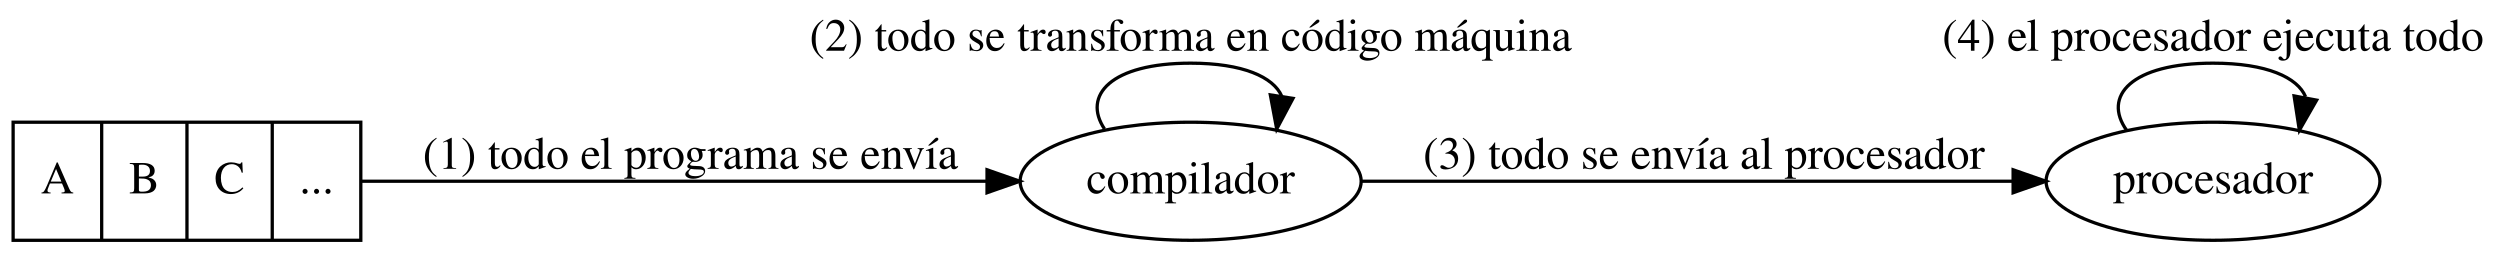
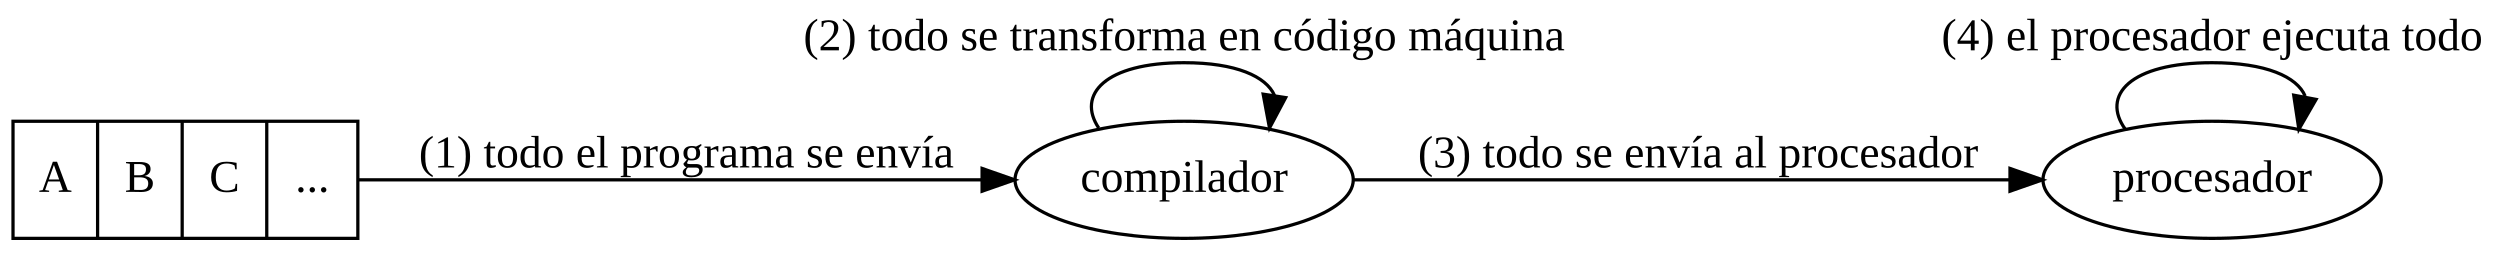
- <svg xmlns="http://www.w3.org/2000/svg" width="762pt" height="78pt" viewBox="0.00 0.00 762.19 77.50">
+ <svg xmlns="http://www.w3.org/2000/svg" width="768pt" height="78pt" viewBox="0.00 0.00 768.49 77.50">
  <g id="graph0" class="graph" transform="scale(1 1) rotate(0) translate(4 73.5)">
    <g id="node1" class="node">
-       <ellipse fill="none" stroke="black" cx="359" cy="-18.5" rx="51.99" ry="18" />
-       <text text-anchor="middle" x="359" y="-14.8" font-family="Times,serif" font-size="14.00">compilador</text>
+       <ellipse fill="none" stroke="black" cx="360" cy="-18.5" rx="51.99" ry="18" />
+       <text text-anchor="middle" x="360" y="-14.8" font-family="Times New Roman,serif" font-size="14.00">compilador</text>
    </g>
    <g id="edge2" class="edge">
-       <path fill="none" stroke="black" d="M332.75,-34.42C325.9,-44.65 334.65,-54.5 359,-54.5 374.97,-54.5 384.23,-50.26 386.77,-44.45" />
-       <polygon fill="black" stroke="black" points="390.21,-43.77 385.24,-34.42 383.29,-44.83 390.21,-43.77" />
-       <text text-anchor="middle" x="359" y="-58.3" font-family="Times,serif" font-size="14.00">(2) todo se transforma en código máquina</text>
+       <path fill="none" stroke="black" d="M333.75,-34.42C326.9,-44.65 335.65,-54.5 360,-54.5 375.97,-54.5 385.23,-50.26 387.77,-44.45" />
+       <polygon fill="black" stroke="black" points="391.21,-43.77 386.24,-34.42 384.29,-44.83 391.21,-43.77" />
+       <text text-anchor="middle" x="360" y="-58.3" font-family="Times New Roman,serif" font-size="14.00">(2) todo se transforma en código máquina</text>
    </g>
    <g id="node2" class="node">
-       <ellipse fill="none" stroke="black" cx="670.69" cy="-18.5" rx="50.89" ry="18" />
-       <text text-anchor="middle" x="670.69" y="-14.8" font-family="Times,serif" font-size="14.00">procesador</text>
+       <ellipse fill="none" stroke="black" cx="675.99" cy="-18.5" rx="51.99" ry="18" />
+       <text text-anchor="middle" x="675.99" y="-14.8" font-family="Times New Roman,serif" font-size="14.00">procesador</text>
    </g>
    <g id="edge3" class="edge">
-       <path fill="none" stroke="black" d="M411.13,-18.5C465.67,-18.5 551.97,-18.5 609.68,-18.5" />
-       <polygon fill="black" stroke="black" points="609.75,-22 619.75,-18.5 609.75,-15 609.75,-22" />
-       <text text-anchor="middle" x="515.49" y="-22.3" font-family="Times,serif" font-size="14.00">(3) todo se envía al procesador</text>
+       <path fill="none" stroke="black" d="M412.14,-18.5C467.22,-18.5 554.84,-18.5 613.6,-18.5" />
+       <polygon fill="black" stroke="black" points="613.86,-22 623.86,-18.5 613.86,-15 613.86,-22" />
+       <text text-anchor="middle" x="517.99" y="-22.3" font-family="Times New Roman,serif" font-size="14.00">(3) todo se envía al procesador</text>
    </g>
    <g id="edge4" class="edge">
-       <path fill="none" stroke="black" d="M644.36,-34.04C636.94,-44.41 645.72,-54.5 670.69,-54.5 687.07,-54.5 696.48,-50.15 698.92,-44.24" />
-       <polygon fill="black" stroke="black" points="702.29,-43.23 697.02,-34.04 695.41,-44.51 702.29,-43.23" />
-       <text text-anchor="middle" x="670.69" y="-58.3" font-family="Times,serif" font-size="14.00">(4) el procesador ejecuta todo</text>
+       <path fill="none" stroke="black" d="M649.31,-34.04C641.81,-44.41 650.7,-54.5 675.99,-54.5 692.58,-54.5 702.12,-50.15 704.59,-44.24" />
+       <polygon fill="black" stroke="black" points="707.96,-43.22 702.66,-34.04 701.08,-44.52 707.96,-43.22" />
+       <text text-anchor="middle" x="675.99" y="-58.3" font-family="Times New Roman,serif" font-size="14.00">(4) el procesador ejecuta todo</text>
    </g>
    <g id="node3" class="node">
      <polygon fill="none" stroke="black" points="0,-0.5 0,-36.5 106,-36.5 106,-0.5 0,-0.5" />
-       <text text-anchor="middle" x="13.5" y="-14.8" font-family="Times,serif" font-size="14.00">A</text>
-       <polyline fill="none" stroke="black" points="27,-0.5 27,-36.5 " />
-       <text text-anchor="middle" x="40" y="-14.8" font-family="Times,serif" font-size="14.00">B</text>
-       <polyline fill="none" stroke="black" points="53,-0.5 53,-36.5 " />
-       <text text-anchor="middle" x="66" y="-14.8" font-family="Times,serif" font-size="14.00">C</text>
-       <polyline fill="none" stroke="black" points="79,-0.5 79,-36.5 " />
-       <text text-anchor="middle" x="92.5" y="-14.8" font-family="Times,serif" font-size="14.00">...</text>
+       <text text-anchor="middle" x="13" y="-14.8" font-family="Times New Roman,serif" font-size="14.00">A</text>
+       <polyline fill="none" stroke="black" points="26,-0.5 26,-36.5 " />
+       <text text-anchor="middle" x="39" y="-14.8" font-family="Times New Roman,serif" font-size="14.00">B</text>
+       <polyline fill="none" stroke="black" points="52,-0.5 52,-36.5 " />
+       <text text-anchor="middle" x="65" y="-14.8" font-family="Times New Roman,serif" font-size="14.00">C</text>
+       <polyline fill="none" stroke="black" points="78,-0.5 78,-36.5 " />
+       <text text-anchor="middle" x="92" y="-14.8" font-family="Times New Roman,serif" font-size="14.00">...</text>
    </g>
    <g id="edge1" class="edge">
-       <path fill="none" stroke="black" d="M106.26,-18.5C159.16,-18.5 240.91,-18.5 296.8,-18.5" />
-       <polygon fill="black" stroke="black" points="296.92,-22 306.92,-18.5 296.92,-15 296.92,-22" />
-       <text text-anchor="middle" x="206.5" y="-22.3" font-family="Times,serif" font-size="14.00">(1) todo el programa se envía</text>
+       <path fill="none" stroke="black" d="M106.08,-18.5C159.18,-18.5 241.51,-18.5 297.71,-18.5" />
+       <polygon fill="black" stroke="black" points="297.89,-22 307.89,-18.5 297.89,-15 297.89,-22" />
+       <text text-anchor="middle" x="207" y="-22.3" font-family="Times New Roman,serif" font-size="14.00">(1) todo el programa se envía</text>
    </g>
  </g>
</svg>
